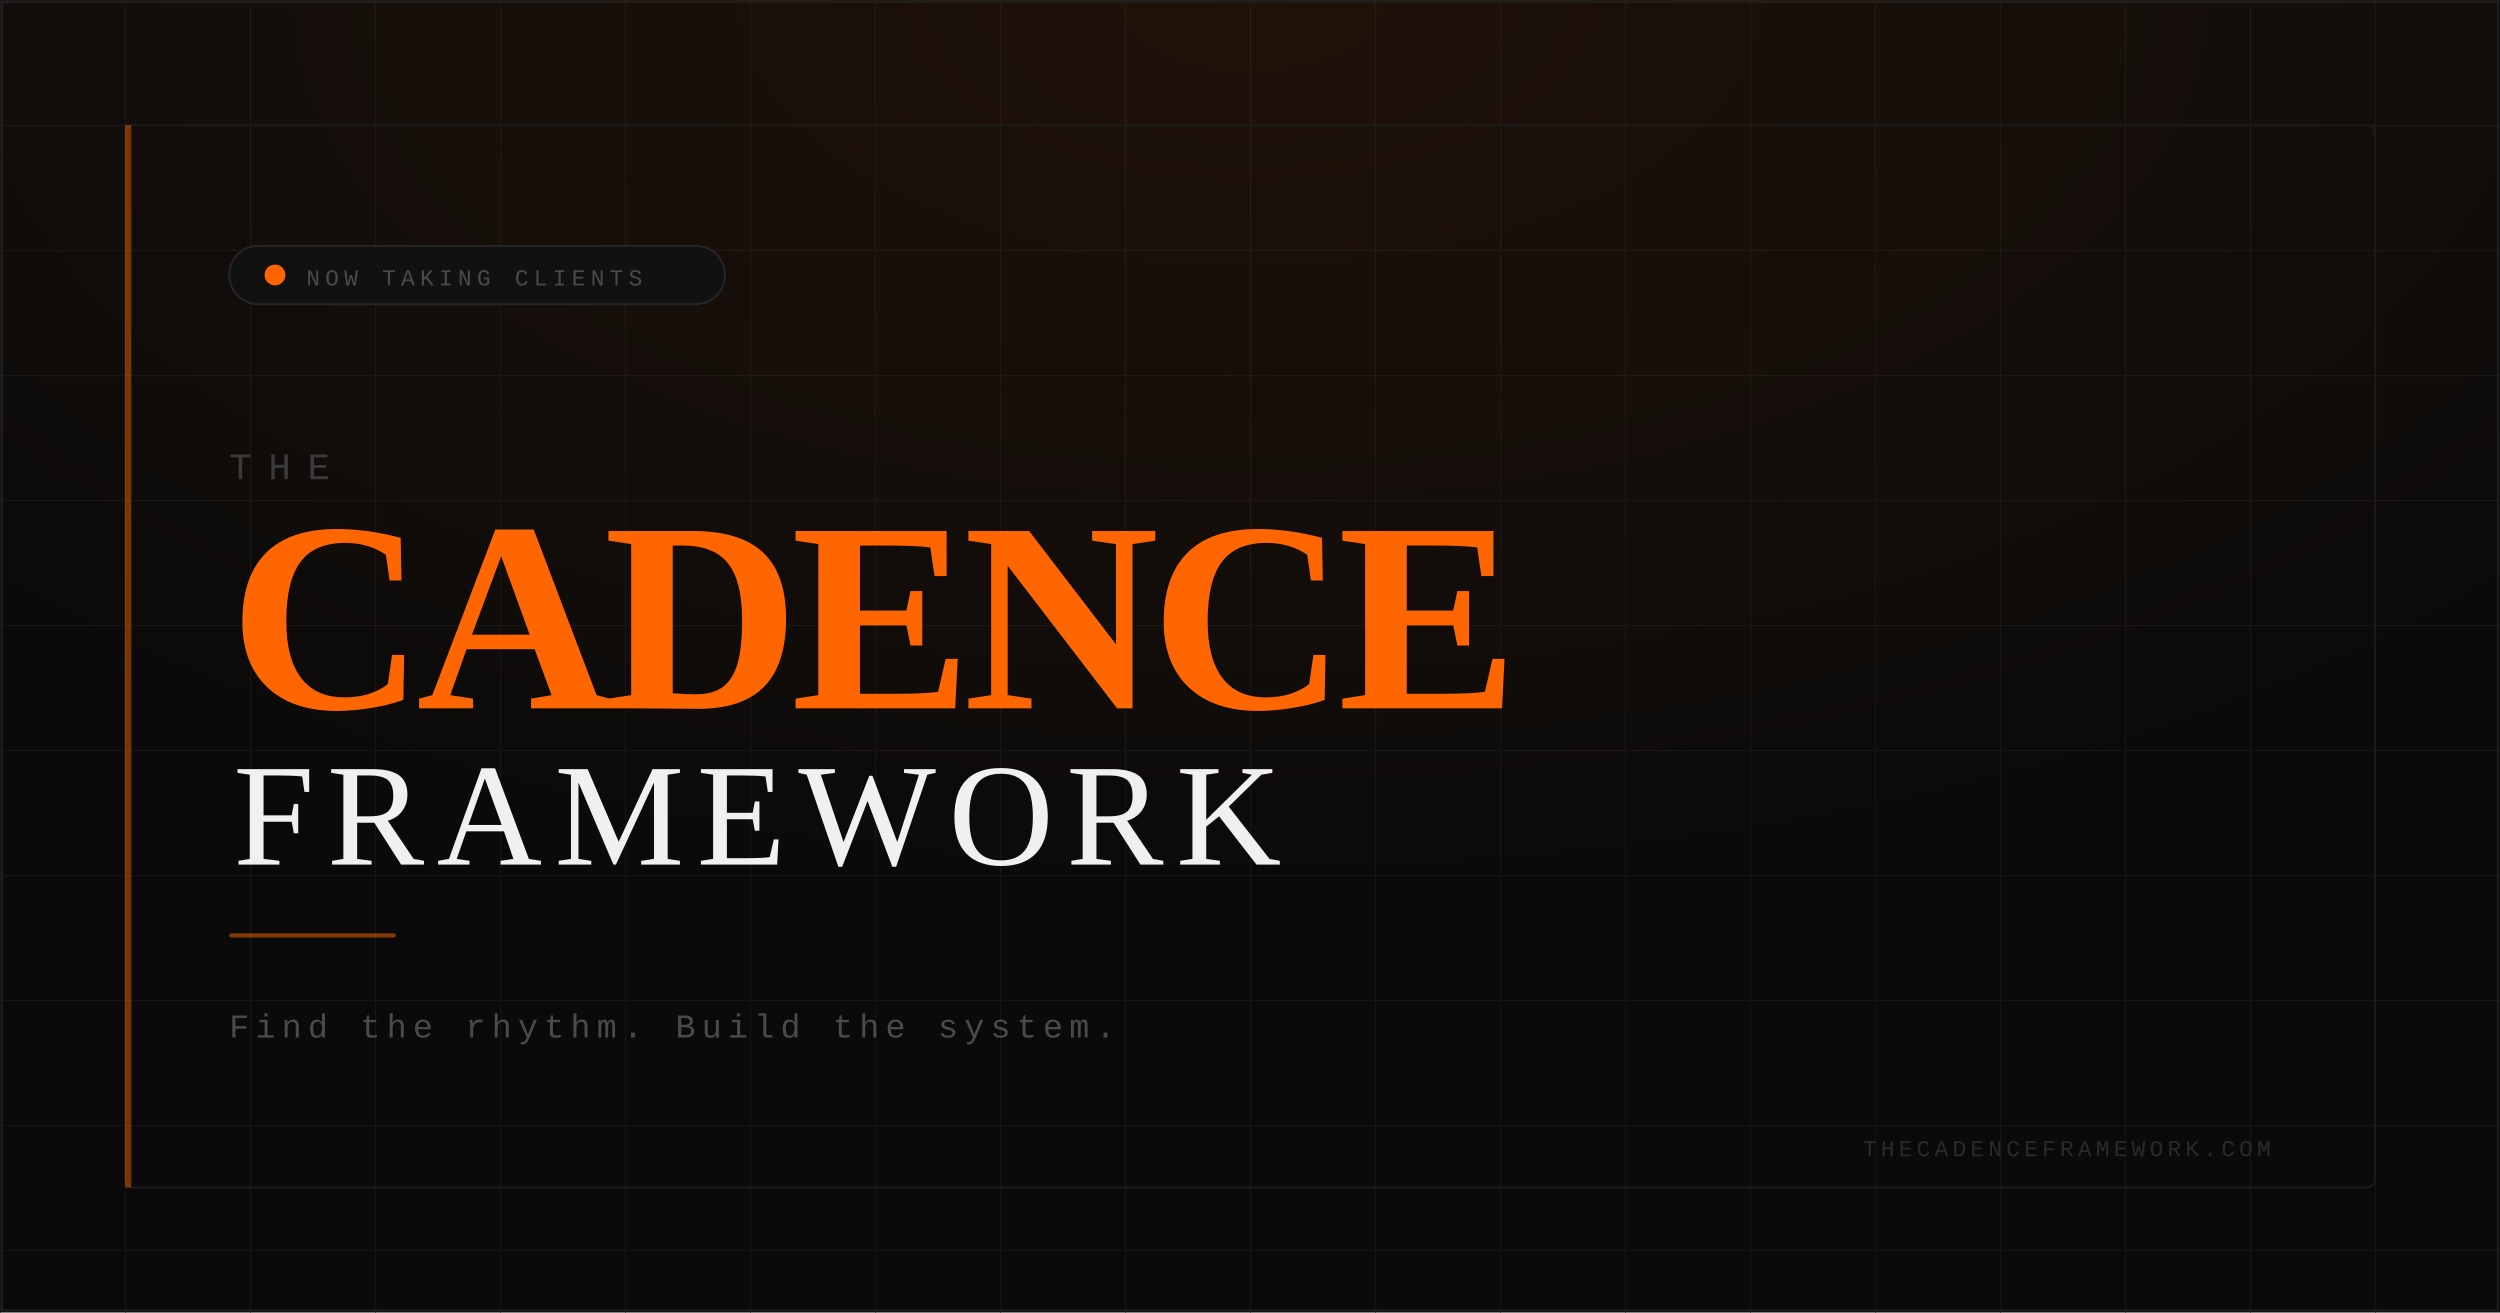
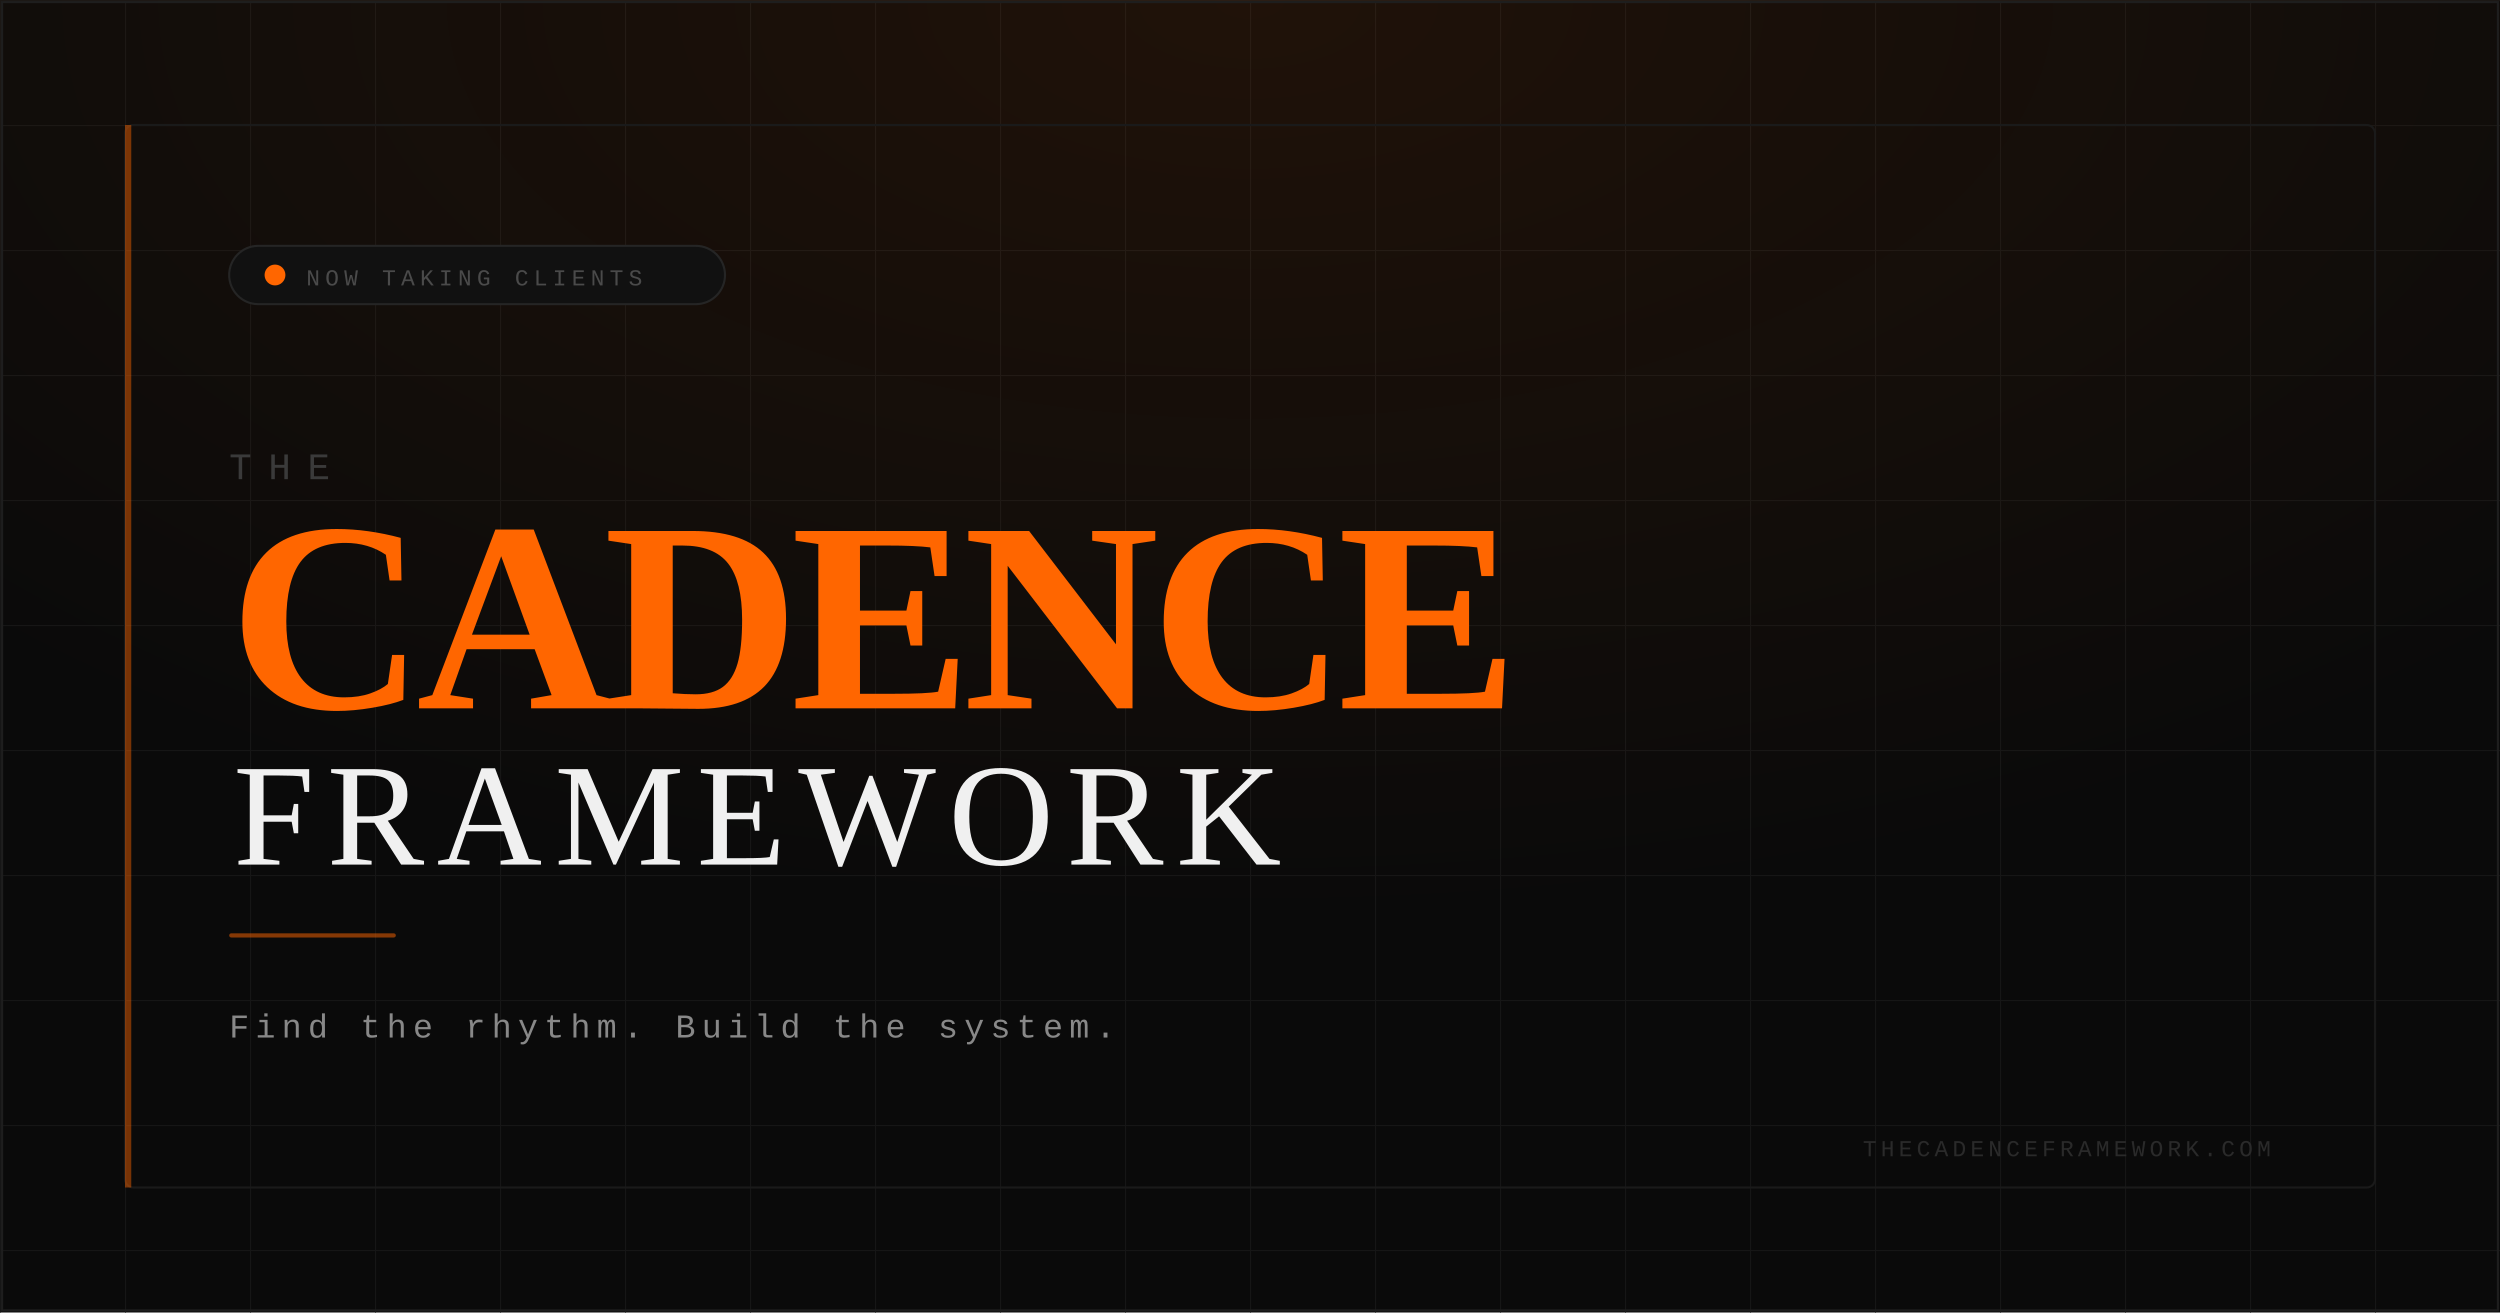
<svg xmlns="http://www.w3.org/2000/svg" viewBox="0 0 1200 630" width="1200" height="630">
  <rect width="1200" height="630" fill="#0a0a0a" />
  <defs>
    <pattern id="grid" width="60" height="60" patternUnits="userSpaceOnUse">
      <path d="M 60 0 L 0 0 0 60" fill="none" stroke="#161616" stroke-width="1" />
    </pattern>
    <radialGradient id="glow" cx="50%" cy="0%" r="70%">
      <stop offset="0%" stop-color="#ff6600" stop-opacity="0.09" />
      <stop offset="100%" stop-color="#ff6600" stop-opacity="0" />
    </radialGradient>
  </defs>
  <rect width="1200" height="630" fill="url(#grid)" />
  <rect width="1200" height="630" fill="url(#glow)" />
  <rect x="1" y="1" width="1198" height="628" fill="none" stroke="#1e1e1e" stroke-width="1" />
  <rect x="60" y="60" width="1080" height="510" fill="none" stroke="#1a1a1a" stroke-width="1" rx="4" />
  <rect x="60" y="60" width="3" height="510" fill="#ff6600" opacity="0.45" />
  <rect x="110" y="118" width="238" height="28" rx="14" fill="#111" stroke="#252525" stroke-width="1" />
  <circle cx="132" cy="132" r="5" fill="#ff6600" />
  <text x="147" y="137" font-family="'Courier New', Courier, monospace" font-size="11" fill="#4a4a4a" letter-spacing="2.5">NOW TAKING CLIENTS</text>
  <text x="110" y="230" font-family="'Courier New', Courier, monospace" font-size="18" fill="#3a3a3a" letter-spacing="8">THE</text>
  <text x="110" y="340" font-family="Georgia, 'Times New Roman', serif" font-size="130" font-weight="700" fill="#ff6600" letter-spacing="-4">CADENCE</text>
  <text x="112" y="415" font-family="Georgia, 'Times New Roman', serif" font-size="70" font-weight="400" fill="#f0f0f0" letter-spacing="6">FRAMEWORK</text>
  <rect x="110" y="448" width="80" height="2" fill="#ff6600" rx="1" opacity="0.5" />
-   <text x="110" y="498" font-family="'Courier New', Courier, monospace" font-size="16" fill="#4a4a4a" letter-spacing="3">Find the rhythm. Build the system.</text>
+   <text x="110" y="498" font-family="'Courier New', Courier, monospace" font-size="16" fill="#888888" letter-spacing="3">Find the rhythm. Build the system.</text>
  <text x="1090" y="555" font-family="'Courier New', Courier, monospace" font-size="11" fill="#2a2a2a" text-anchor="end" letter-spacing="2">THECADENCEFRAMEWORK.COM</text>
</svg>
